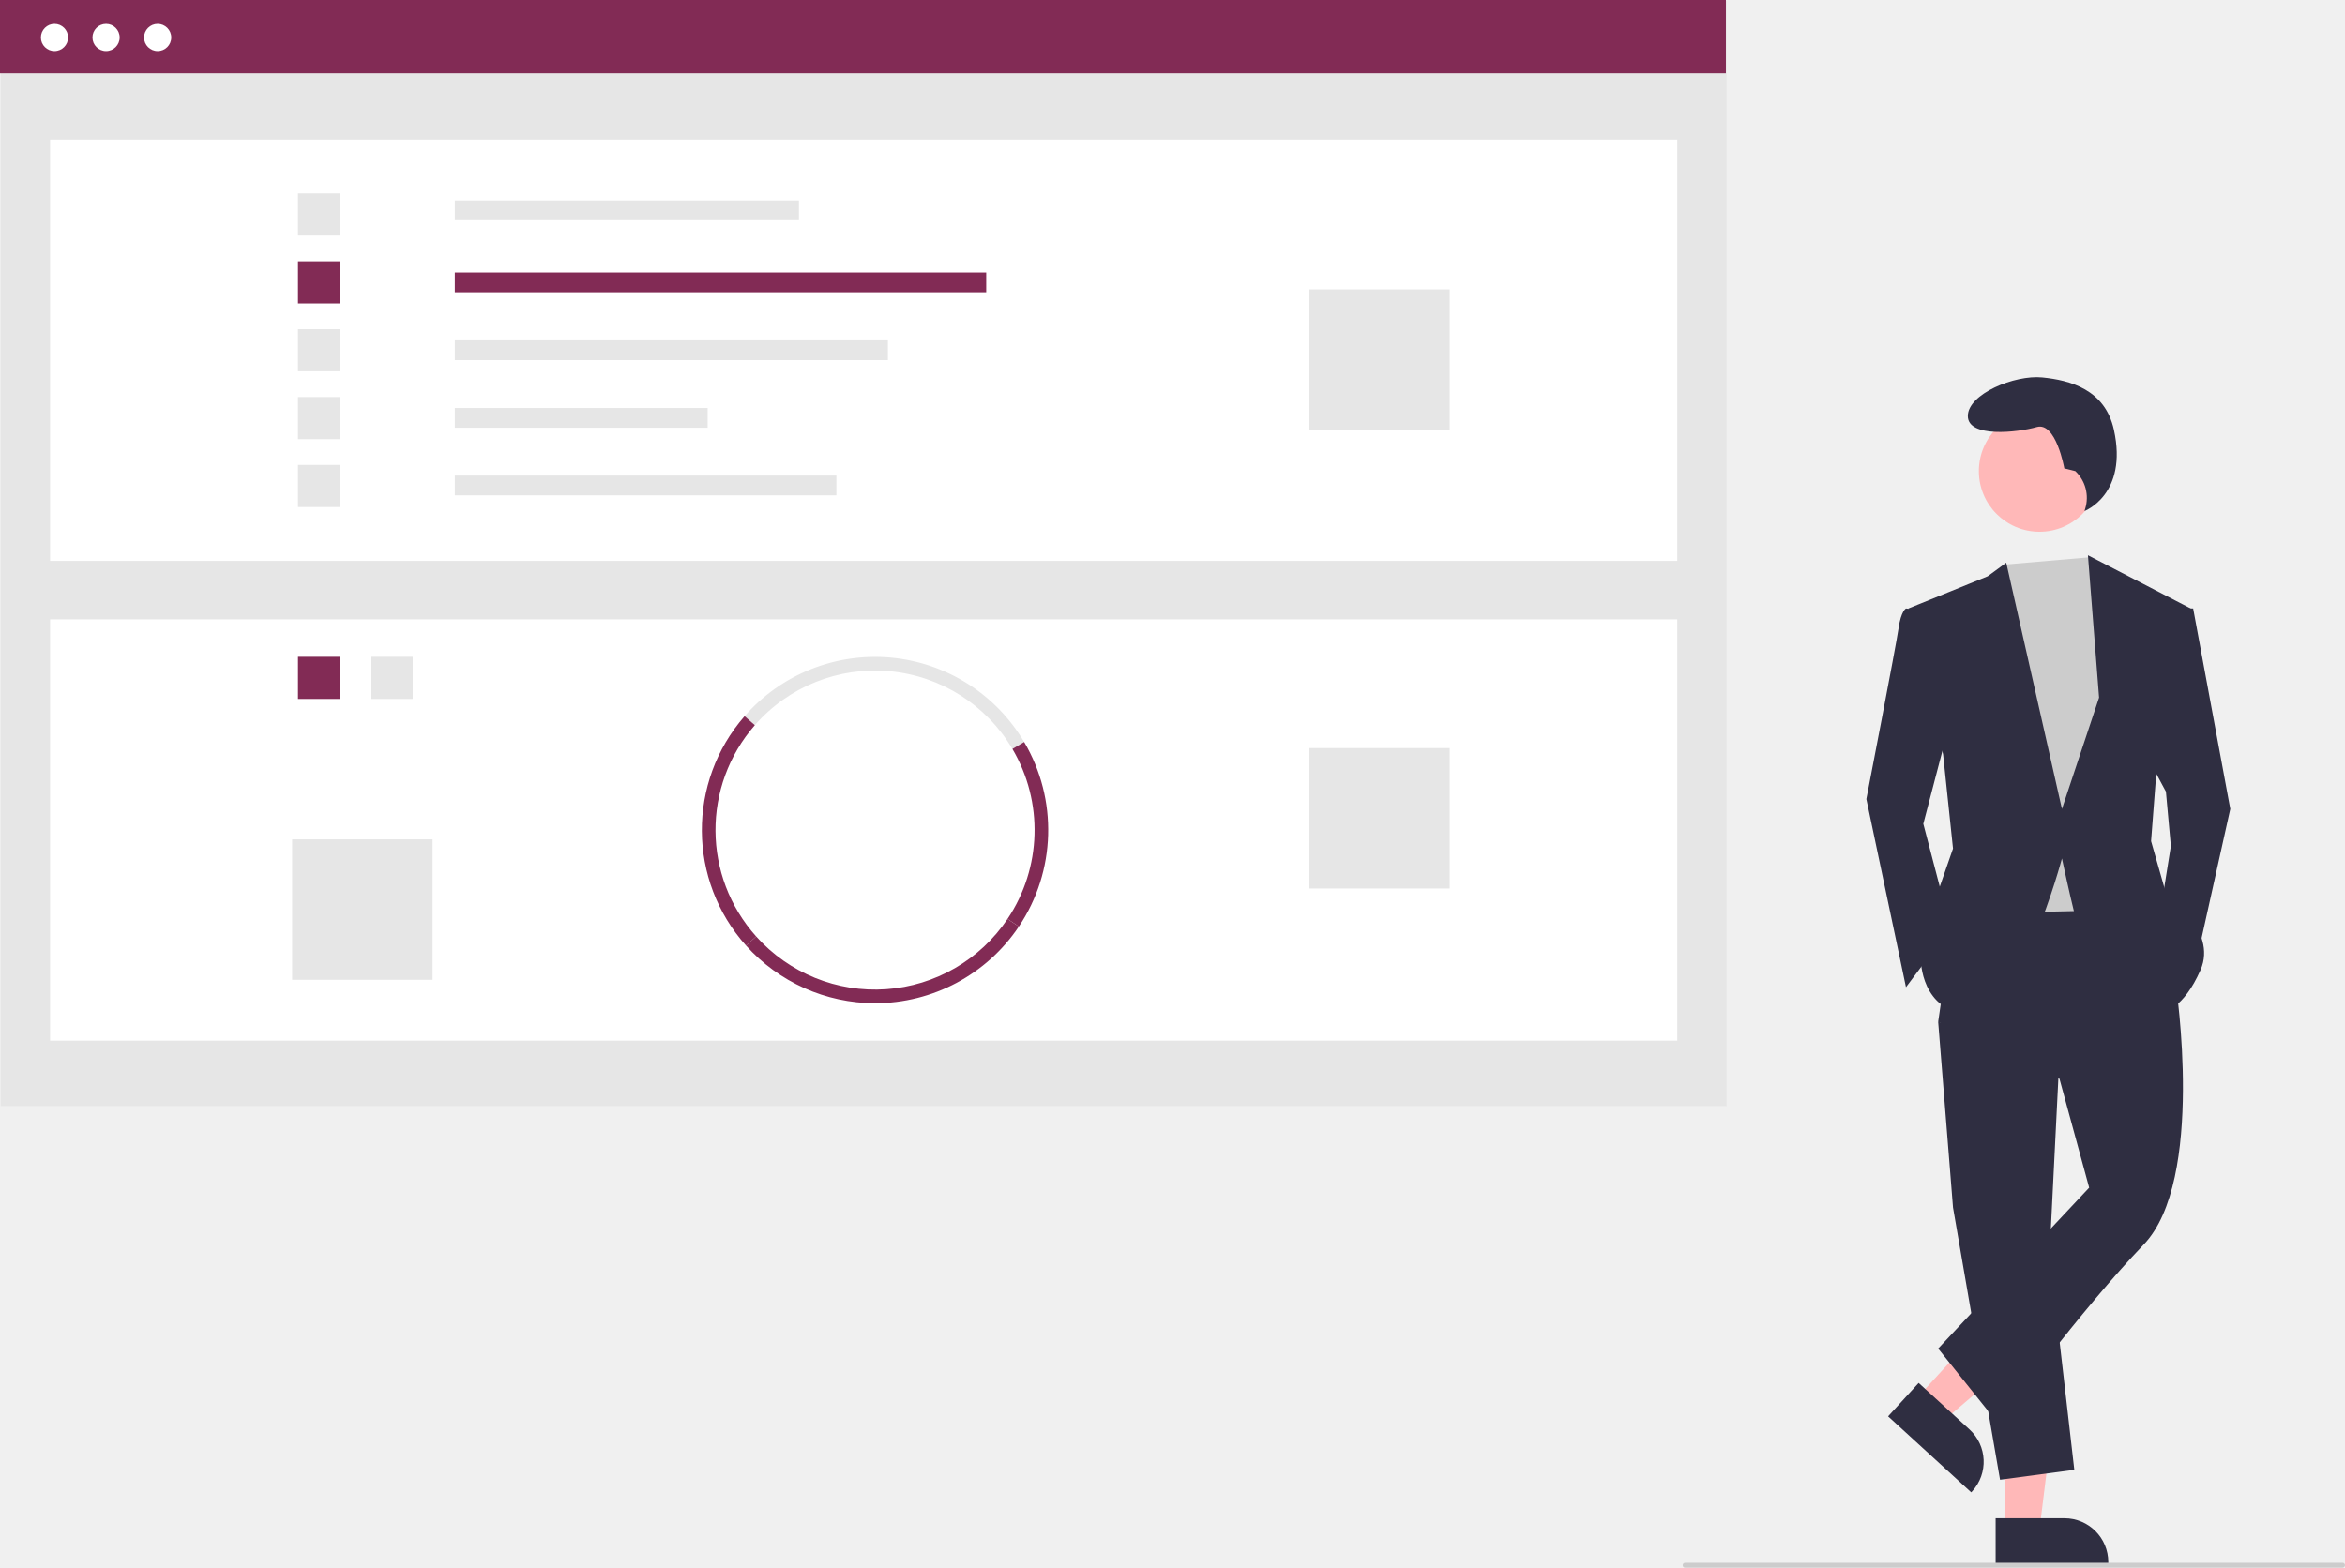
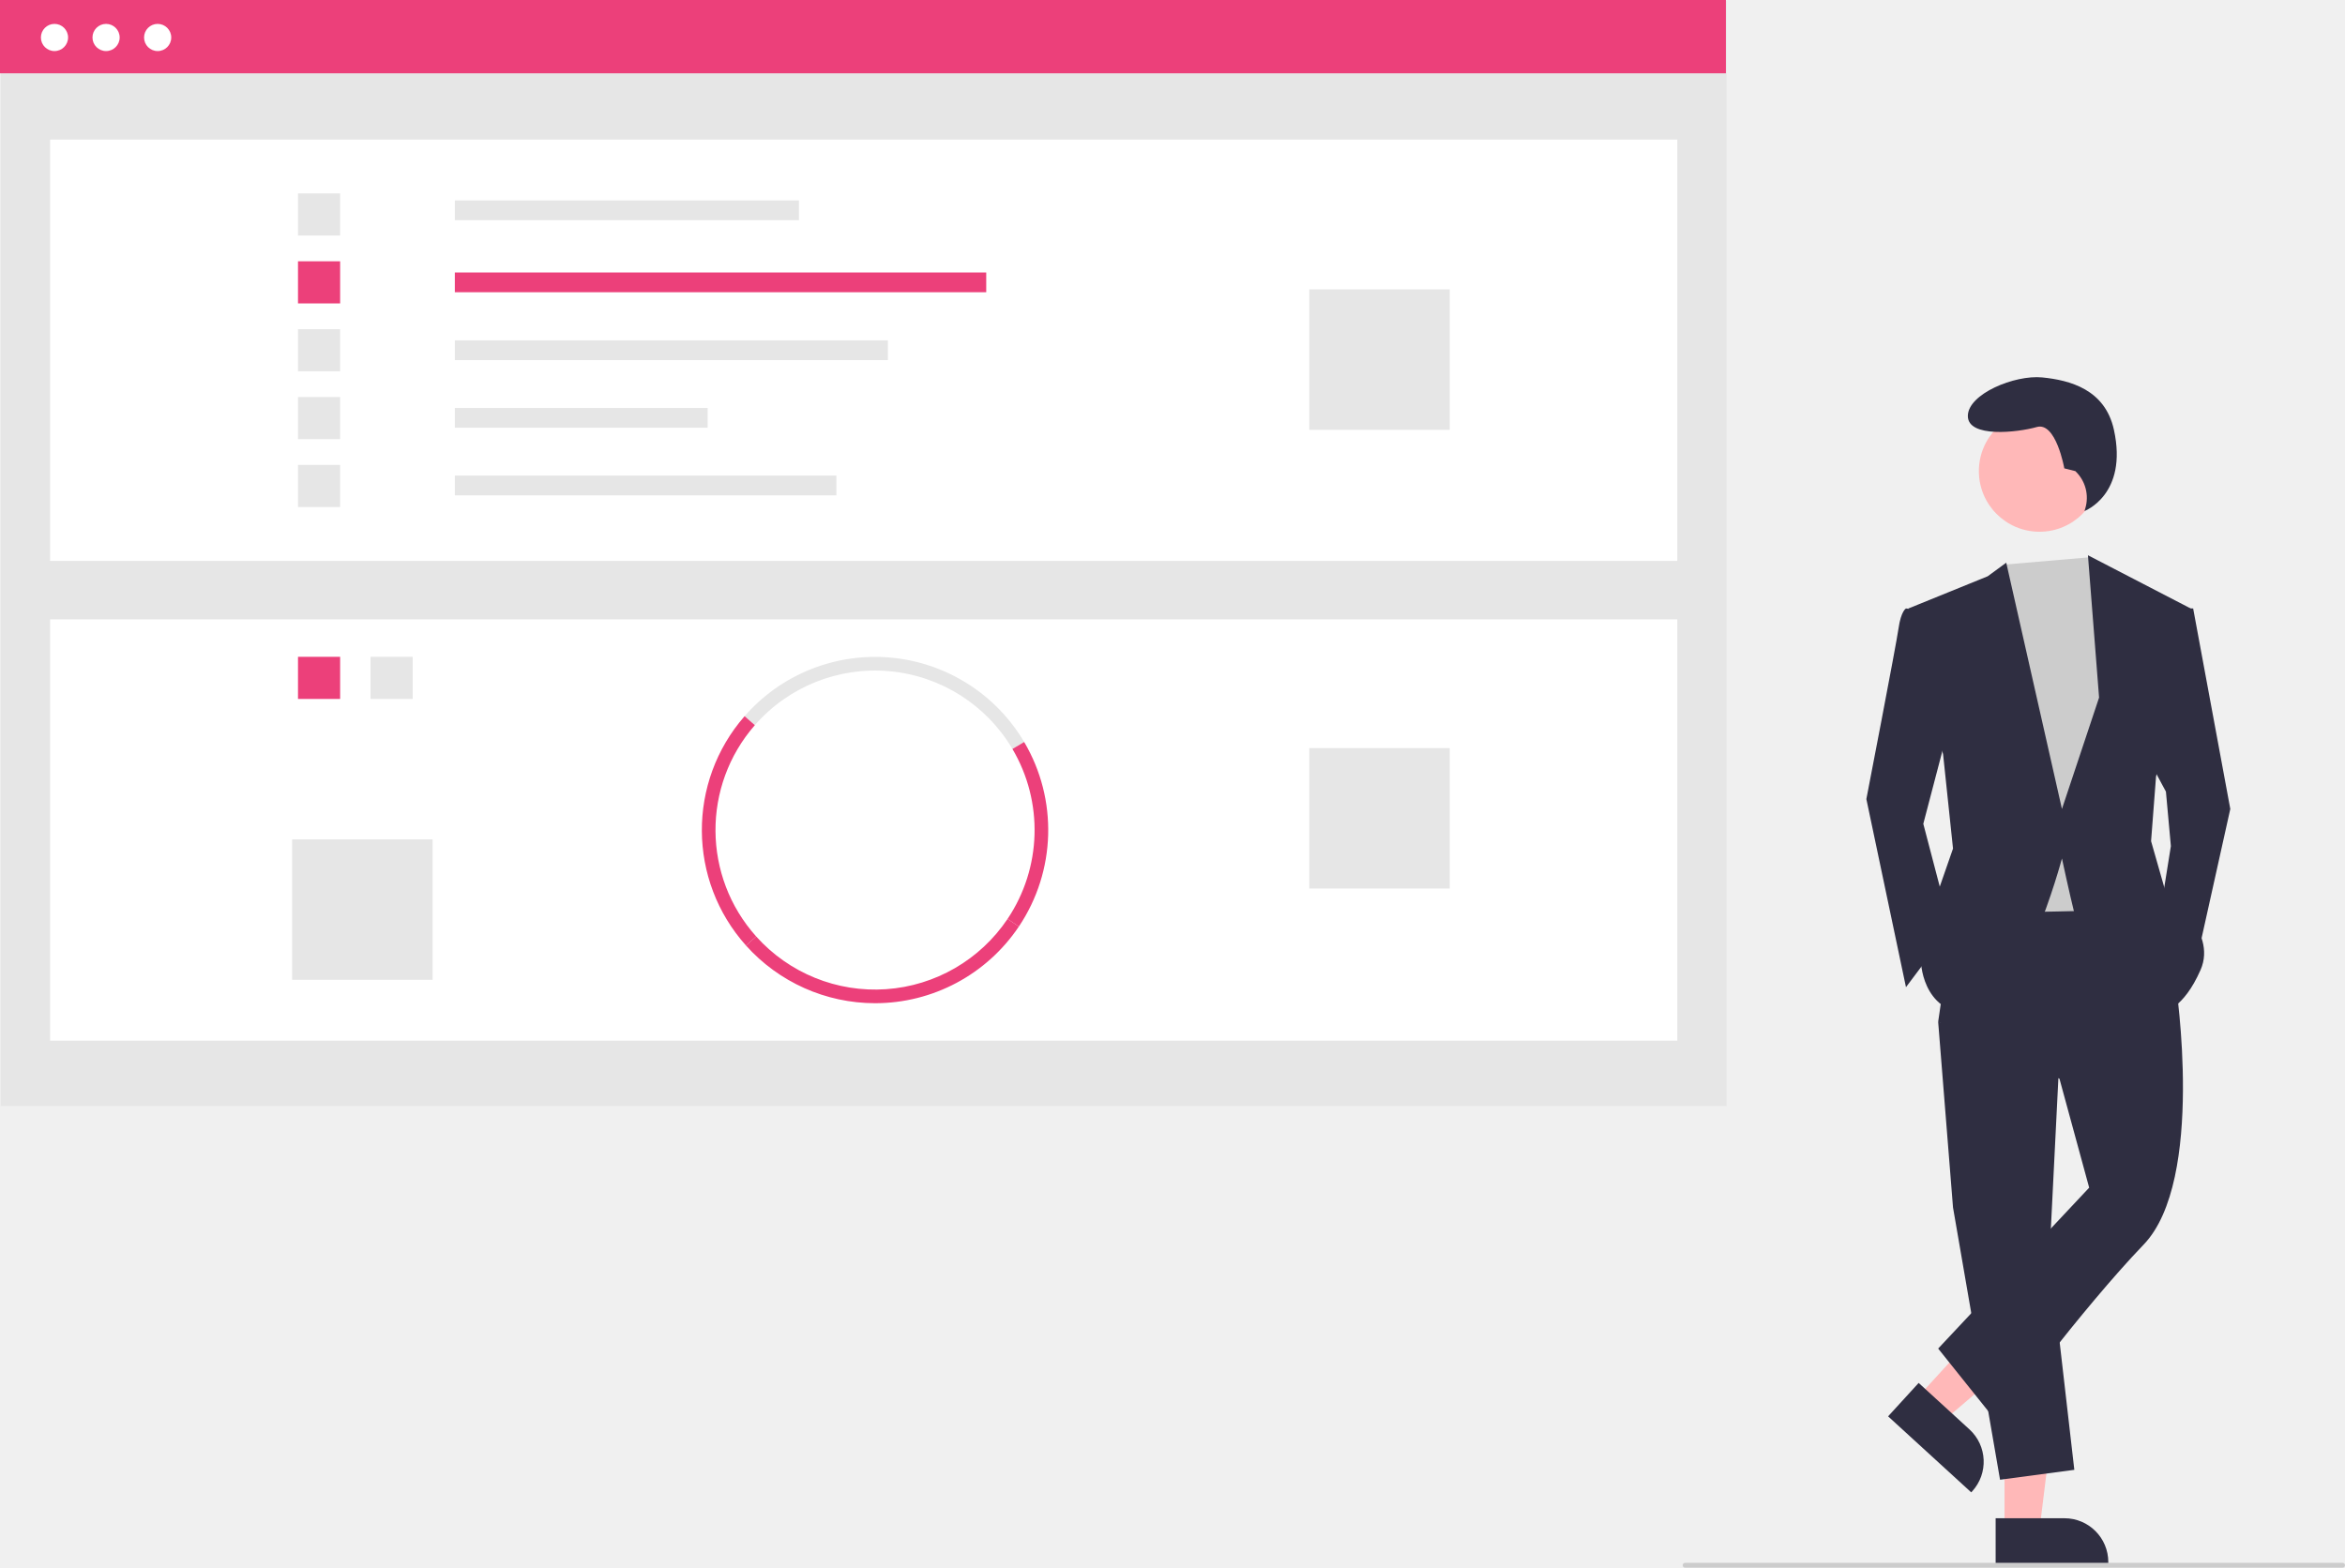
<svg xmlns="http://www.w3.org/2000/svg" id="bcfc90fc-1801-486c-9e09-9c6e0f993d66" data-name="Layer 1" width="955.953" height="639.224" viewBox="0 0 955.953 639.224">
  <rect x="0.3" y="0.399" width="703.576" height="450.601" fill="#e6e6e6" />
  <rect x="20.419" y="56.915" width="663.339" height="171.773" fill="#fff" />
  <rect x="185.418" y="81.727" width="140.281" height="8.053" fill="#e6e6e6" />
-   <rect x="185.418" y="111.101" width="216.625" height="8.053" fill="#822b55" />
+   <rect x="185.418" y="111.101" width="216.625" height="8.053" fill="#EC407A" />
  <rect x="185.418" y="138.776" width="176.544" height="8.053" fill="#e6e6e6" />
  <rect x="185.418" y="166.346" width="103.064" height="8.053" fill="#e6e6e6" />
  <rect x="185.418" y="193.916" width="155.55" height="8.053" fill="#e6e6e6" />
  <rect x="121.481" y="78.864" width="17.177" height="17.177" fill="#e6e6e6" />
-   <rect x="121.481" y="106.539" width="17.177" height="17.177" fill="#822b55" />
+   <rect x="121.481" y="106.539" width="17.177" height="17.177" fill="#EC407A" />
  <rect x="121.481" y="134.213" width="17.177" height="17.177" fill="#e6e6e6" />
  <rect x="121.481" y="161.888" width="17.177" height="17.177" fill="#e6e6e6" />
  <rect x="121.481" y="189.562" width="17.177" height="17.177" fill="#e6e6e6" />
  <rect x="533.736" y="117.99" width="57.258" height="57.258" fill="#e6e6e6" />
  <rect x="20.419" y="252.546" width="663.339" height="171.773" fill="#fff" />
  <rect x="151.064" y="267.812" width="17.177" height="17.177" fill="#e6e6e6" />
-   <rect x="121.481" y="267.812" width="17.177" height="17.177" fill="#822b55" />
+   <rect x="121.481" y="267.812" width="17.177" height="17.177" fill="#EC407A" />
  <path d="M534.748,435.763a65.046,65.046,0,0,0-105.003-9.7l-4.186-3.658a70.594,70.594,0,0,1,113.973,10.526Z" transform="translate(-122.0237 -130.3879)" fill="#e6e6e6" />
-   <path d="M537.367,508.182l-4.613-3.102a65.078,65.078,0,0,0,1.994-69.316l4.784-2.832a70.637,70.637,0,0,1-2.164,75.25Z" transform="translate(-122.0237 -130.3879)" fill="#822b55" />
-   <path d="M426.138,515.926a70.59,70.59,0,0,1-.579-93.521l4.186,3.658a65.031,65.031,0,0,0,.534,86.154Z" transform="translate(-122.0237 -130.3879)" fill="#822b55" />
-   <path d="M478.738,539.44a70.709,70.709,0,0,1-52.6-23.514l4.141-3.709a65.043,65.043,0,0,0,102.476-7.138l4.613,3.102A70.554,70.554,0,0,1,478.738,539.44Z" transform="translate(-122.0237 -130.3879)" fill="#822b55" />
+   <path d="M537.367,508.182l-4.613-3.102a65.078,65.078,0,0,0,1.994-69.316l4.784-2.832a70.637,70.637,0,0,1-2.164,75.25Z" transform="translate(-122.0237 -130.3879)" fill="#EC407A" />
+   <path d="M426.138,515.926a70.59,70.59,0,0,1-.579-93.521l4.186,3.658a65.031,65.031,0,0,0,.534,86.154Z" transform="translate(-122.0237 -130.3879)" fill="#EC407A" />
+   <path d="M478.738,539.44a70.709,70.709,0,0,1-52.6-23.514l4.141-3.709a65.043,65.043,0,0,0,102.476-7.138l4.613,3.102A70.554,70.554,0,0,1,478.738,539.44Z" transform="translate(-122.0237 -130.3879)" fill="#EC407A" />
  <rect x="533.736" y="305.032" width="57.258" height="57.258" fill="#e6e6e6" />
  <rect x="119.095" y="342.249" width="57.258" height="57.258" fill="#e6e6e6" />
-   <rect width="703.576" height="29.89" fill="#822b55" />
+   <rect width="703.576" height="29.89" fill="#EC407A" />
  <circle cx="22.212" cy="15.282" r="5.54" fill="#fff" />
  <circle cx="43.241" cy="15.282" r="5.54" fill="#fff" />
  <circle cx="64.269" cy="15.282" r="5.54" fill="#fff" />
  <polygon points="817.168 623.704 831.411 623.704 838.188 568.764 817.165 568.765 817.168 623.704" fill="#ffb8b8" />
  <path d="M935.558,749.442l28.051-.001h.001a17.877,17.877,0,0,1,17.876,17.876v.581l-45.927.002Z" transform="translate(-122.0237 -130.3879)" fill="#2f2e41" />
  <polygon points="781.694 569.766 792.205 579.379 834.284 543.411 818.771 529.224 781.694 569.766" fill="#ffb8b8" />
  <path d="M904.175,694.27,924.875,713.201l.001.001a17.877,17.877,0,0,1,1.127,25.255l-.392.429L891.719,707.891Z" transform="translate(-122.0237 -130.3879)" fill="#2f2e41" />
  <polygon points="839.555 430.772 835.518 511.511 845.611 599.316 815.333 603.353 796.158 492.336 790.102 416.642 839.555 430.772" fill="#2f2e41" />
  <path d="M1009.013,531.892s12.111,79.73-13.12,105.971-59.545,72.666-59.545,72.666L912.126,680.25l61.564-65.601-12.111-44.407-49.453-23.213,8.074-55.508,72.666-1.009Z" transform="translate(-122.0237 -130.3879)" fill="#2f2e41" />
  <circle cx="831.415" cy="192.095" r="24.717" fill="#ffb8b8" />
  <polygon points="851.917 227.224 855.703 232.96 865.796 261.219 857.722 371.226 810.287 372.236 804.232 246.08 816.917 230.224 851.917 227.224" fill="#ccc" />
  <path d="M907.08,379.496l-8.074-1.009s-2.018,1.009-3.028,8.074-13.12,69.638-13.12,69.638l16.148,76.703,18.166-24.222L906.071,466.291l11.102-42.388Z" transform="translate(-122.0237 -130.3879)" fill="#2f2e41" />
  <polygon points="887.999 248.099 894.054 248.099 909.193 329.847 895.064 393.43 880.934 370.217 884.971 344.986 882.953 322.783 875.888 309.662 887.999 248.099" fill="#2f2e41" />
  <path d="M968.045,322.482l-4.494-1.124s-3.371-19.1-11.235-16.853-28.088,4.494-28.088-4.494,19.1-16.853,30.335-15.729,25.584,4.851,29.212,21.347c5.815,26.444-11.997,33.123-11.997,33.123l.296-.963a14.996,14.996,0,0,0-4.029-15.308Z" transform="translate(-122.0237 -130.3879)" fill="#2f2e41" />
  <path d="M900.015,378.486l32.296-13.12,7.569-5.551,22.708,100.42,15.139-45.416-4.542-58.032,41.884,21.699-14.129,68.629-2.018,26.24,6.055,21.194s21.194,15.139,14.129,31.287-15.139,17.157-15.139,17.157-34.314-32.296-36.333-40.37-5.046-22.203-5.046-22.203-17.157,64.592-37.342,63.582-20.185-22.203-20.185-22.203l5.046-22.203,8.074-23.213-4.037-38.351Z" transform="translate(-122.0237 -130.3879)" fill="#2f2e41" />
  <path d="M1076.976,769.612h-268a1,1,0,0,1,0-2h268a1,1,0,0,1,0,2Z" transform="translate(-122.0237 -130.3879)" fill="#ccc" />
</svg>
